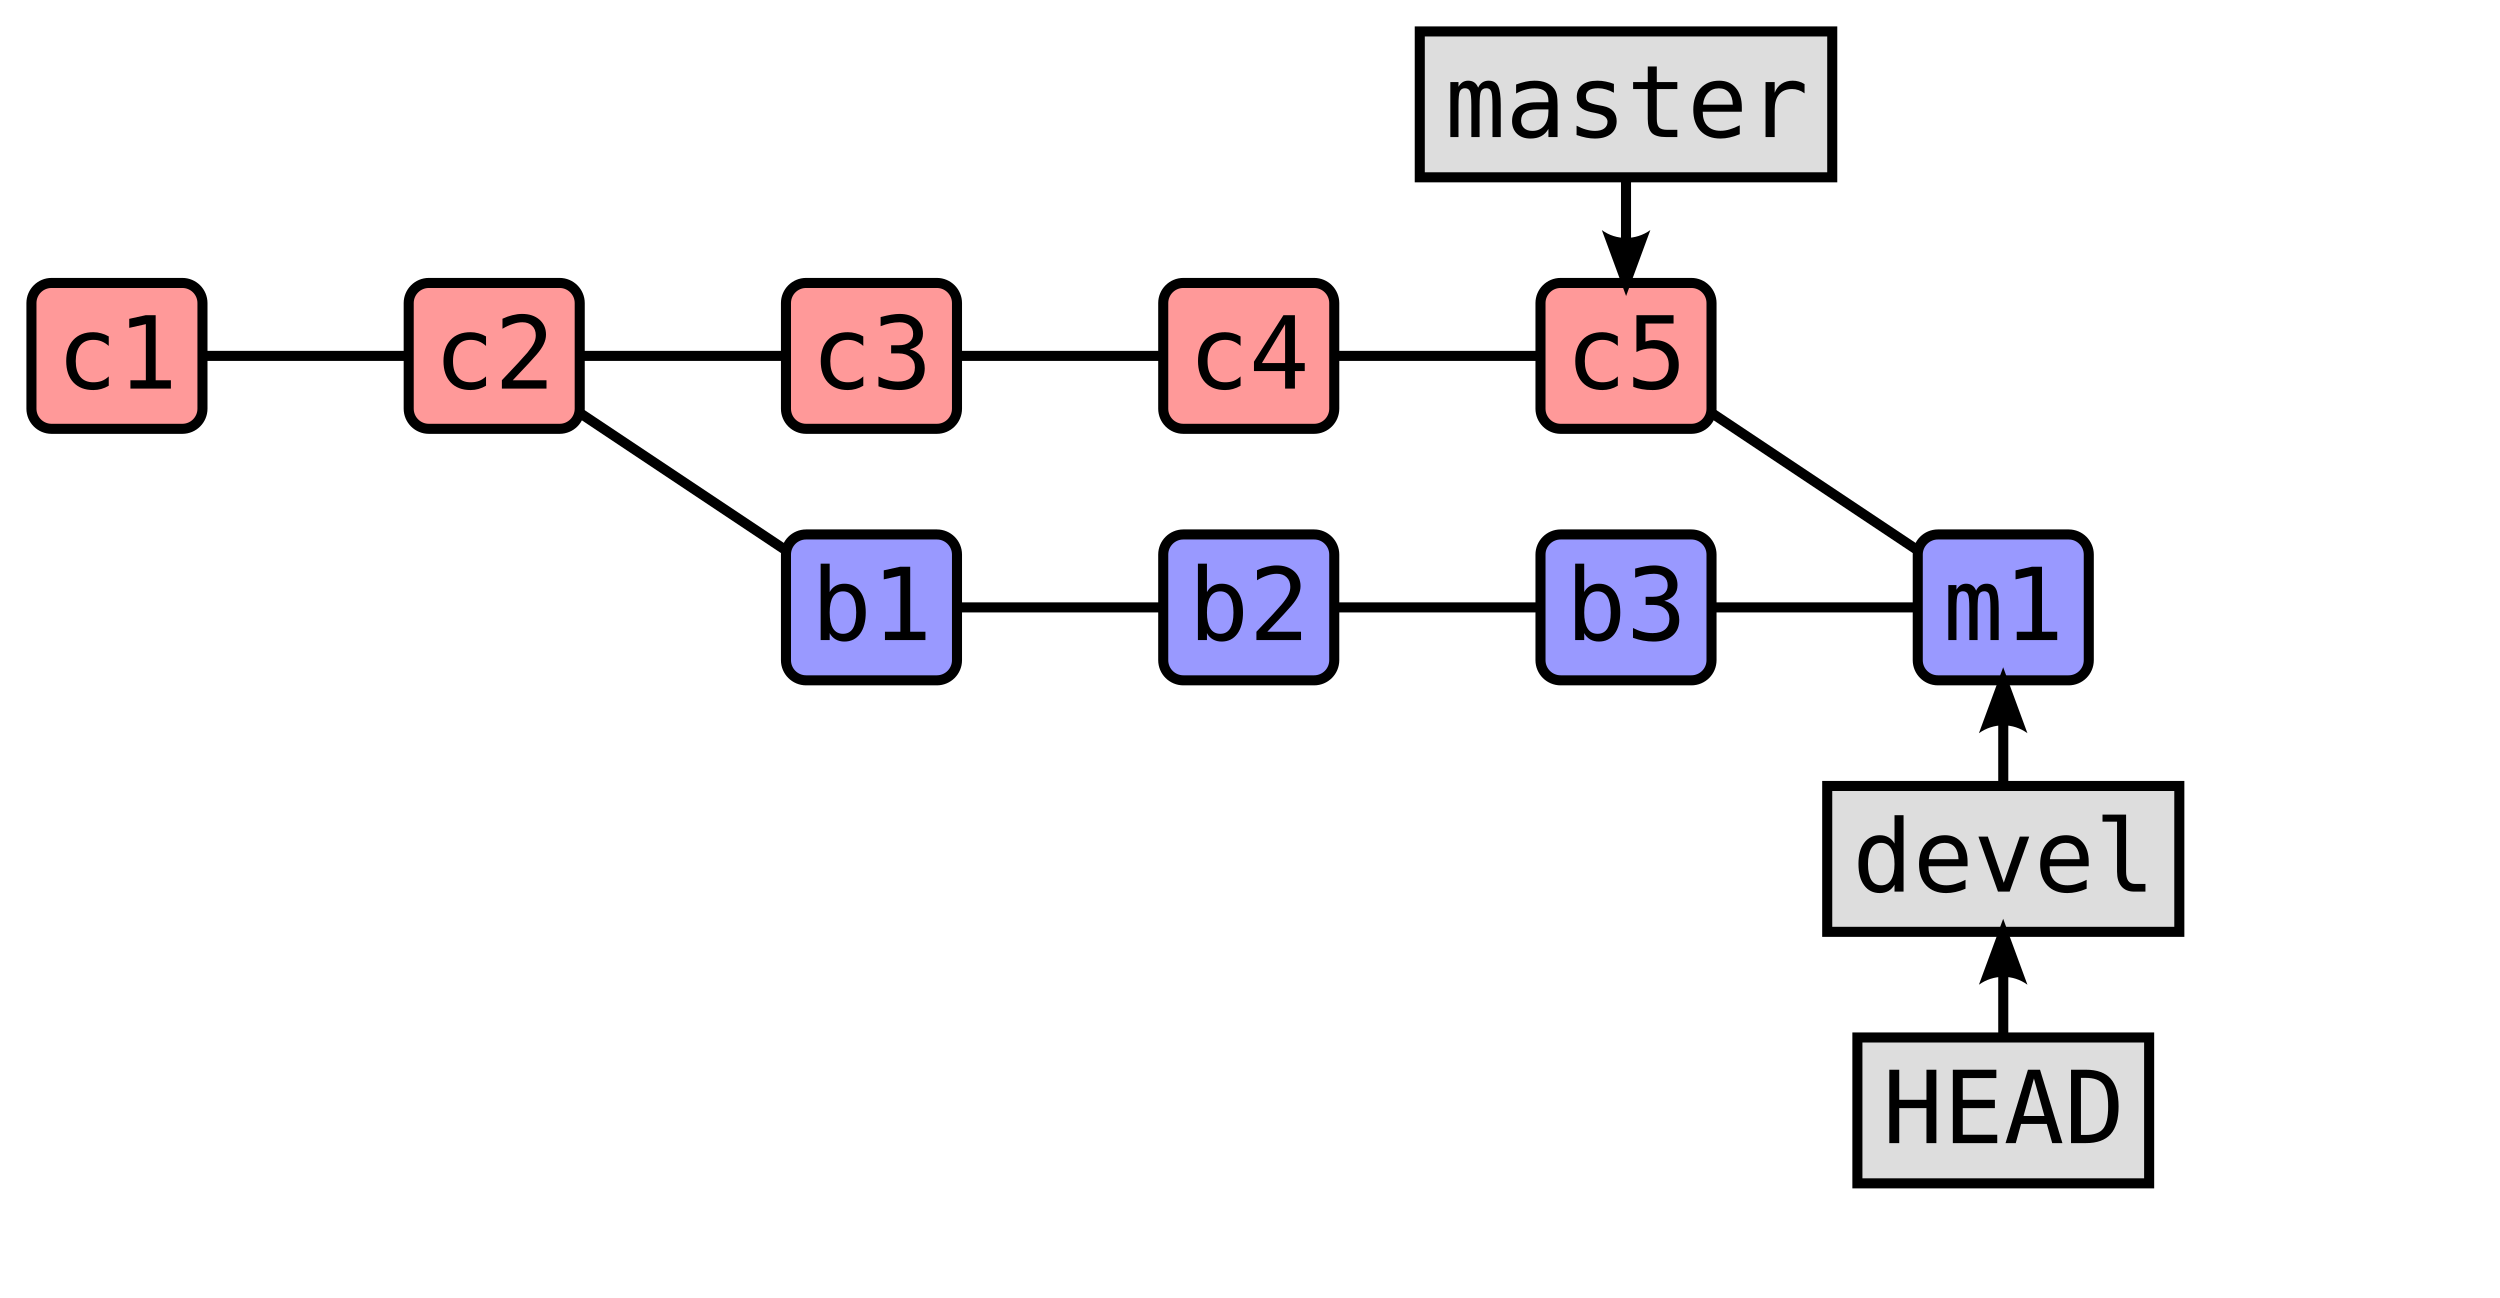
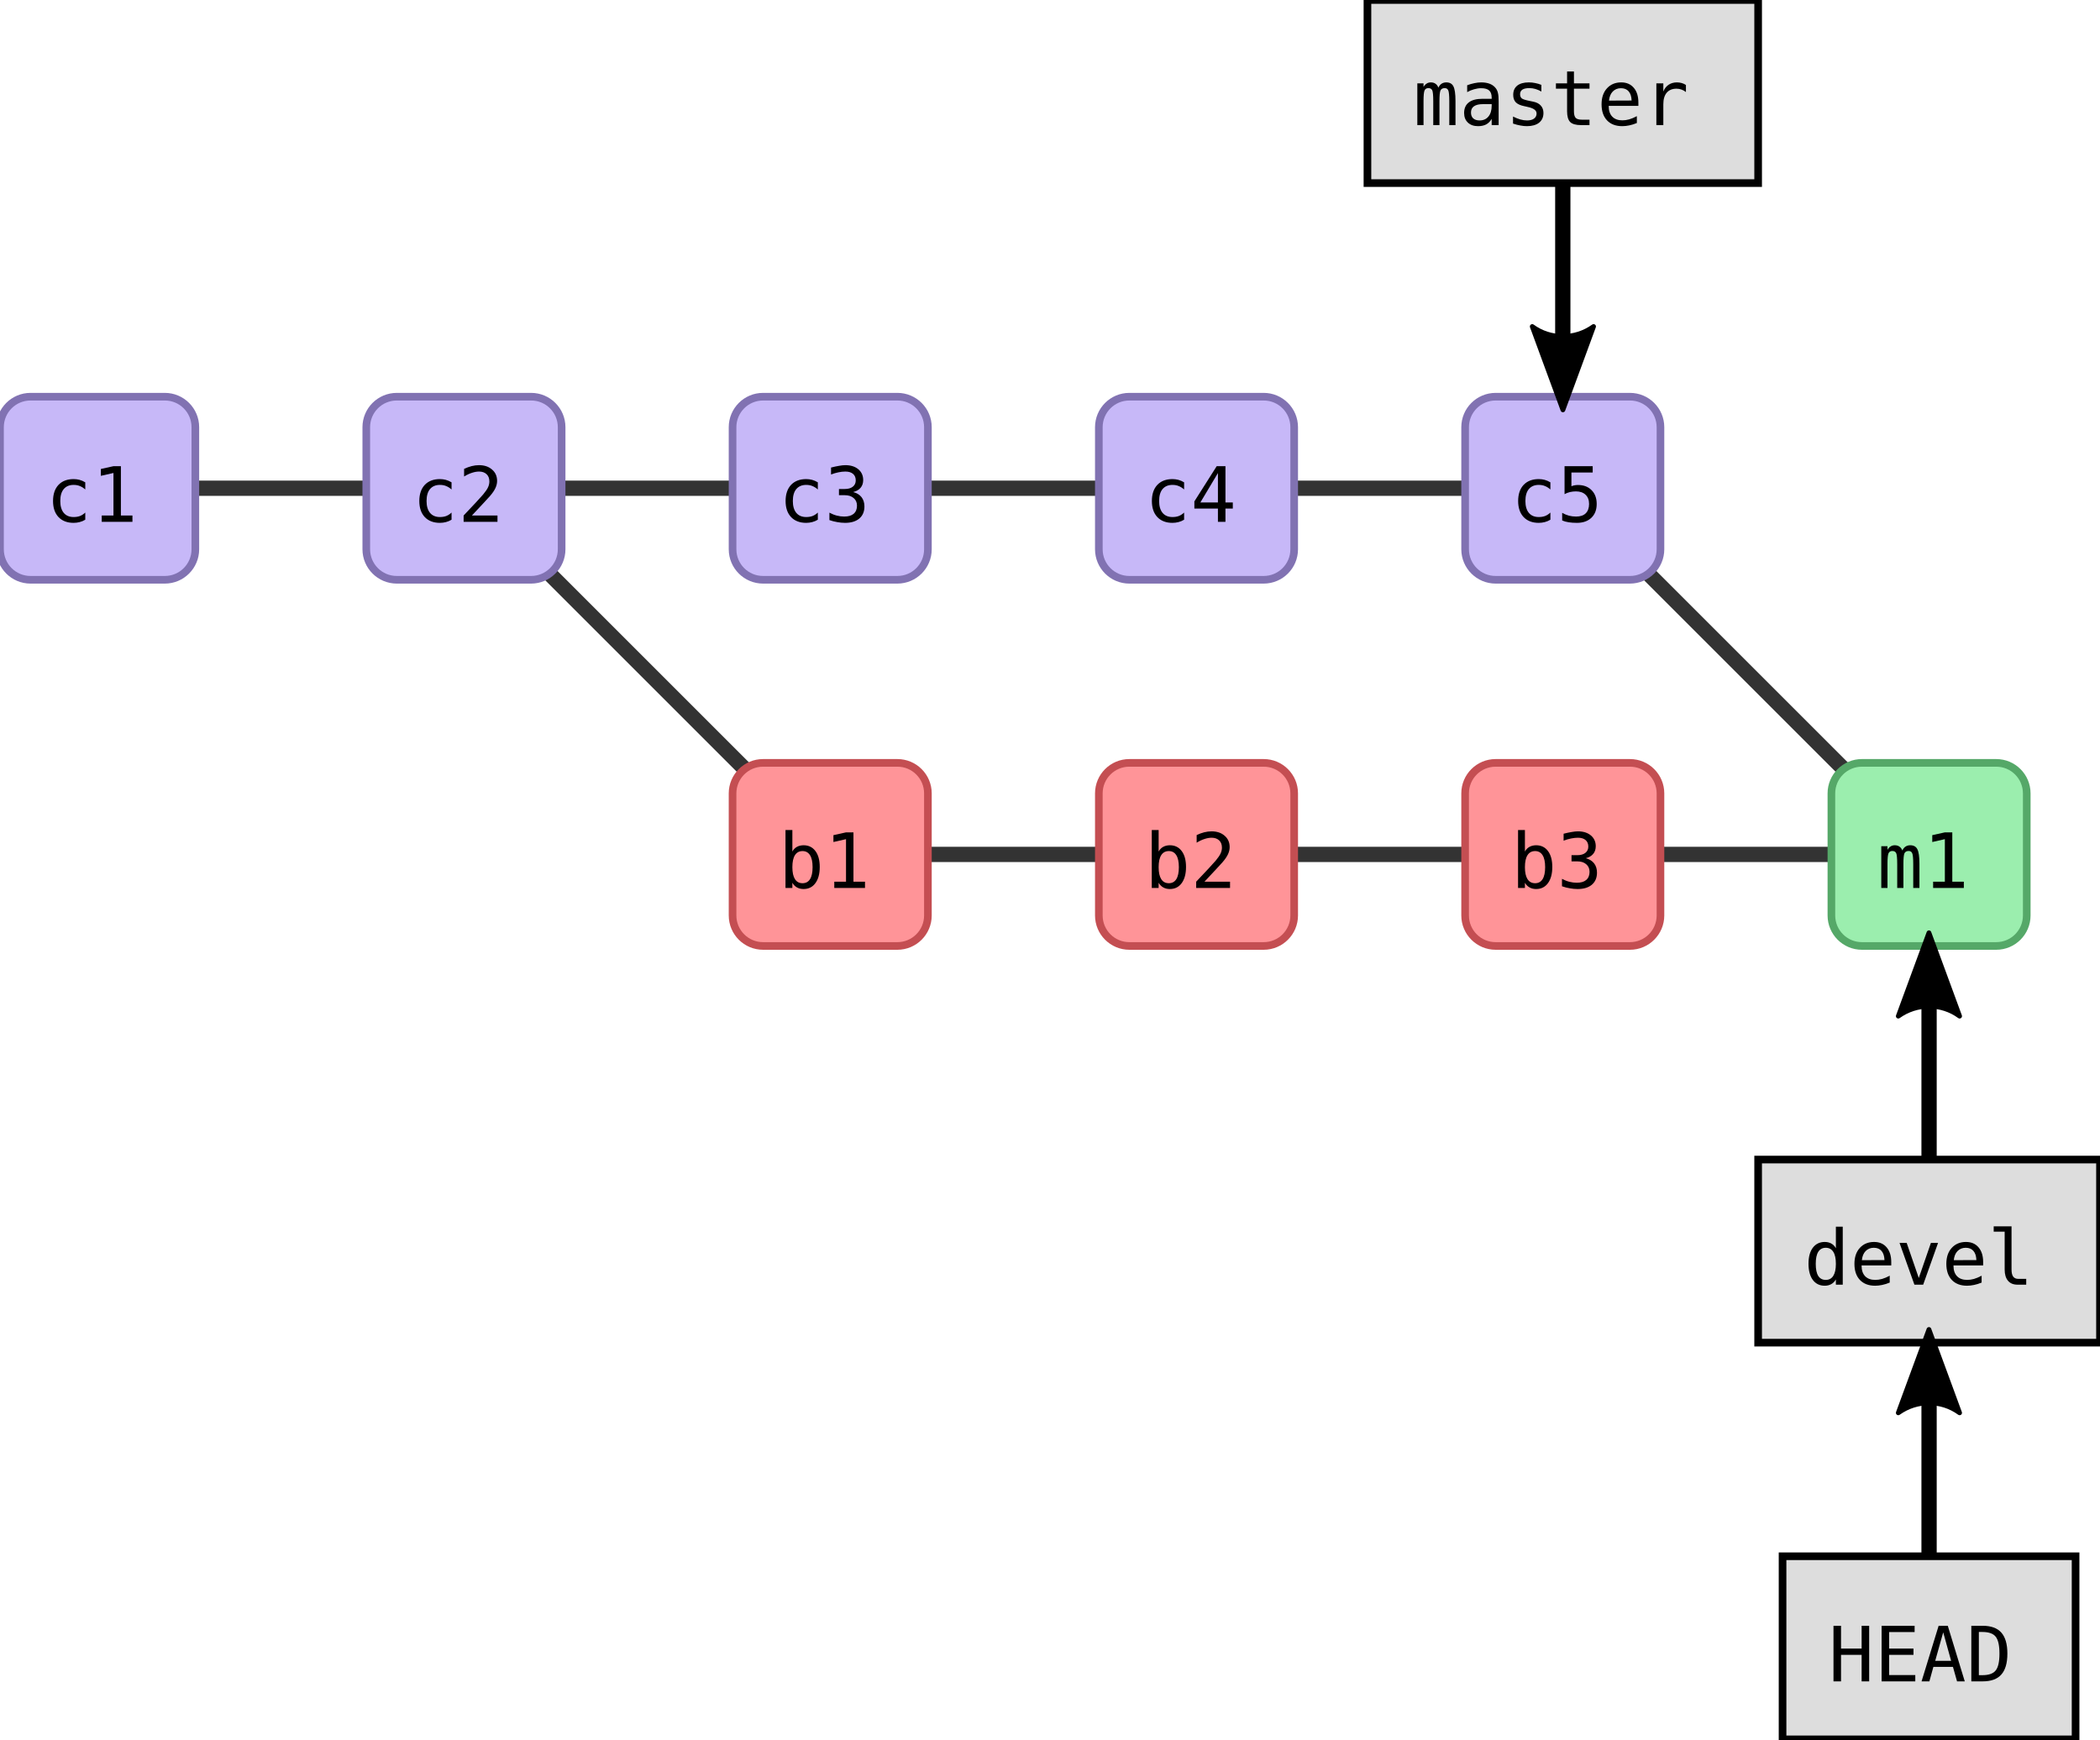
- <svg xmlns="http://www.w3.org/2000/svg" width="397.6" height="206.4" id="svg2" version="1.1">
+ <svg xmlns="http://www.w3.org/2000/svg" width="344.0" height="285.0" id="svg2" version="1.1">
  <defs id="defs4">
-     <marker orient="auto" refY="0.0" refX="0.0" id="Arrow2Mend" style="overflow:visible;">
-       <path id="path3786" style="fill-rule:evenodd;stroke-width:0.625;stroke-linejoin:round;" d="M 8.719,4.034 L -2.207,0.016 L 8.719,-4.002 C 6.973,-1.63 6.983,1.616 8.719,4.034 z " transform="scale(0.6) rotate(180) translate(0,0)" />
+     <marker orient="auto" refY="0.0" refX="0.0" id="fullmarker" style="overflow:visible;">
+       <path style="opacity:1.0;fill:#000000;stroke:#000000;fill-rule:evenodd;stroke-width:0.625;stroke-linejoin:round;" d="M 8.719,4.034 L -2.207,0.016 L 8.719,-4.002 C 6.973,-1.63 6.983,1.616 8.719,4.034 z " transform="scale(0.5) rotate(180) translate(0,0)" />
+     </marker>
+     <marker orient="auto" refY="0.0" refX="0.0" id="ghostmarker" style="overflow:visible;">
+       <path style="opacity:0.2;fill:#000000;stroke:#000000;fill-rule:evenodd;stroke-width:0.625;stroke-linejoin:round;" d="M 8.719,4.034 L -2.207,0.016 L 8.719,-4.002 C 6.973,-1.63 6.983,1.616 8.719,4.034 z " transform="scale(0.5) rotate(180) translate(0,0)" />
    </marker>
  </defs>
-   <g id="layer1">
-     <rect style="fill:#ff9999;stroke:#000000;stroke-width:1.6;stroke-miterlimit:4;stroke-dasharray:none" id="rect2989" width="27.2" height="23.2" x="5" y="45" ry="3.2" />
-     <text xml:space="preserve" style="font-size:16px;font-style:normal;font-weight:normal;line-height:125%;letter-spacing:0px;word-spacing:0px;fill:#000000;fill-opacity:1;stroke:none;font-family:DejaVu Sans Mono" x="9" y="61.8" id="text2985">
-       <tspan id="tspan2987" x="9" y="61.8">c1</tspan>
-     </text>
-   </g>
-   <g id="layer1">
-     <rect style="fill:#ff9999;stroke:#000000;stroke-width:1.6;stroke-miterlimit:4;stroke-dasharray:none" id="rect2989" width="27.2" height="23.2" x="65" y="45" ry="3.2" />
-     <text xml:space="preserve" style="font-size:16px;font-style:normal;font-weight:normal;line-height:125%;letter-spacing:0px;word-spacing:0px;fill:#000000;fill-opacity:1;stroke:none;font-family:DejaVu Sans Mono" x="69" y="61.8" id="text2985">
-       <tspan id="tspan2987" x="69" y="61.8">c2</tspan>
-     </text>
-   </g>
-   <line x1="64.98" y1="56.6" x2="32.22" y2="56.6" style="stroke:#000000; stroke-width:1.6; stroke-opacity:1.0" />
-   <g id="layer1">
-     <rect style="fill:#9999ff;stroke:#000000;stroke-width:1.6;stroke-miterlimit:4;stroke-dasharray:none" id="rect2989" width="27.2" height="23.2" x="125" y="85" ry="3.2" />
-     <text xml:space="preserve" style="font-size:16px;font-style:normal;font-weight:normal;line-height:125%;letter-spacing:0px;word-spacing:0px;fill:#000000;fill-opacity:1;stroke:none;font-family:DejaVu Sans Mono" x="129" y="101.8" id="text2985">
-       <tspan id="tspan2987" x="129" y="101.8">b1</tspan>
-     </text>
-   </g>
-   <line x1="124.98" y1="87.52" x2="92.22" y2="65.68" style="stroke:#000000; stroke-width:1.6; stroke-opacity:1.0" />
-   <g id="layer1">
-     <rect style="fill:#ff9999;stroke:#000000;stroke-width:1.6;stroke-miterlimit:4;stroke-dasharray:none" id="rect2989" width="27.2" height="23.2" x="125" y="45" ry="3.2" />
-     <text xml:space="preserve" style="font-size:16px;font-style:normal;font-weight:normal;line-height:125%;letter-spacing:0px;word-spacing:0px;fill:#000000;fill-opacity:1;stroke:none;font-family:DejaVu Sans Mono" x="129" y="61.8" id="text2985">
-       <tspan id="tspan2987" x="129" y="61.8">c3</tspan>
-     </text>
-   </g>
-   <line x1="124.98" y1="56.6" x2="92.22" y2="56.6" style="stroke:#000000; stroke-width:1.6; stroke-opacity:1.0" />
-   <g id="layer1">
-     <rect style="fill:#9999ff;stroke:#000000;stroke-width:1.6;stroke-miterlimit:4;stroke-dasharray:none" id="rect2989" width="27.2" height="23.2" x="185" y="85" ry="3.2" />
-     <text xml:space="preserve" style="font-size:16px;font-style:normal;font-weight:normal;line-height:125%;letter-spacing:0px;word-spacing:0px;fill:#000000;fill-opacity:1;stroke:none;font-family:DejaVu Sans Mono" x="189" y="101.8" id="text2985">
-       <tspan id="tspan2987" x="189" y="101.8">b2</tspan>
-     </text>
-   </g>
-   <line x1="184.98" y1="96.6" x2="152.22" y2="96.6" style="stroke:#000000; stroke-width:1.6; stroke-opacity:1.0" />
-   <g id="layer1">
-     <rect style="fill:#ff9999;stroke:#000000;stroke-width:1.6;stroke-miterlimit:4;stroke-dasharray:none" id="rect2989" width="27.2" height="23.2" x="185" y="45" ry="3.2" />
-     <text xml:space="preserve" style="font-size:16px;font-style:normal;font-weight:normal;line-height:125%;letter-spacing:0px;word-spacing:0px;fill:#000000;fill-opacity:1;stroke:none;font-family:DejaVu Sans Mono" x="189" y="61.8" id="text2985">
-       <tspan id="tspan2987" x="189" y="61.8">c4</tspan>
-     </text>
-   </g>
-   <line x1="184.98" y1="56.6" x2="152.22" y2="56.6" style="stroke:#000000; stroke-width:1.6; stroke-opacity:1.0" />
-   <g id="layer1">
-     <rect style="fill:#9999ff;stroke:#000000;stroke-width:1.6;stroke-miterlimit:4;stroke-dasharray:none" id="rect2989" width="27.2" height="23.2" x="245" y="85" ry="3.2" />
-     <text xml:space="preserve" style="font-size:16px;font-style:normal;font-weight:normal;line-height:125%;letter-spacing:0px;word-spacing:0px;fill:#000000;fill-opacity:1;stroke:none;font-family:DejaVu Sans Mono" x="249" y="101.8" id="text2985">
-       <tspan id="tspan2987" x="249" y="101.8">b3</tspan>
-     </text>
-   </g>
-   <line x1="244.98" y1="96.6" x2="212.22" y2="96.6" style="stroke:#000000; stroke-width:1.6; stroke-opacity:1.0" />
-   <g id="layer1">
-     <rect style="fill:#ff9999;stroke:#000000;stroke-width:1.6;stroke-miterlimit:4;stroke-dasharray:none" id="rect2989" width="27.2" height="23.2" x="245" y="45" ry="3.2" />
-     <text xml:space="preserve" style="font-size:16px;font-style:normal;font-weight:normal;line-height:125%;letter-spacing:0px;word-spacing:0px;fill:#000000;fill-opacity:1;stroke:none;font-family:DejaVu Sans Mono" x="249" y="61.8" id="text2985">
-       <tspan id="tspan2987" x="249" y="61.8">c5</tspan>
-     </text>
-   </g>
-   <line x1="244.98" y1="56.6" x2="212.22" y2="56.6" style="stroke:#000000; stroke-width:1.6; stroke-opacity:1.0" />
-   <g id="layer1">
-     <rect style="fill:#dddddd;stroke:#000000;stroke-width:1.6;stroke-miterlimit:4;stroke-dasharray:none" id="rect2989" width="65.6" height="23.2" x="225.8" y="5" ry="0" />
-     <text xml:space="preserve" style="font-size:16px;font-style:normal;font-weight:normal;line-height:125%;letter-spacing:0px;word-spacing:0px;fill:#000000;fill-opacity:1;stroke:none;font-family:DejaVu Sans Mono" x="229.8" y="21.8" id="text2985">
-       <tspan id="tspan2987" x="229.8" y="21.8">master</tspan>
-     </text>
-   </g>
-   <g id="layer1">
-     <path style="fill:none;stroke:#000000;stroke-width:1.6;stroke-linecap:butt;stroke-linejoin:miter;stroke-opacity:1;marker-end:url(#Arrow2Mend);stroke-miterlimit:4;stroke-dasharray:none" d="M 258.6,28.24 258.6,44.96" id="path2985" />
-   </g>
-   <g id="layer1">
-     <rect style="fill:#9999ff;stroke:#000000;stroke-width:1.6;stroke-miterlimit:4;stroke-dasharray:none" id="rect2989" width="27.2" height="23.2" x="305" y="85" ry="3.2" />
-     <text xml:space="preserve" style="font-size:16px;font-style:normal;font-weight:normal;line-height:125%;letter-spacing:0px;word-spacing:0px;fill:#000000;fill-opacity:1;stroke:none;font-family:DejaVu Sans Mono" x="309" y="101.8" id="text2985">
-       <tspan id="tspan2987" x="309" y="101.8">m1</tspan>
-     </text>
-   </g>
-   <line x1="304.98" y1="96.6" x2="272.22" y2="96.6" style="stroke:#000000; stroke-width:1.6; stroke-opacity:1.0" />
-   <line x1="304.98" y1="87.52" x2="272.22" y2="65.68" style="stroke:#000000; stroke-width:1.6; stroke-opacity:1.0" />
-   <g id="layer1">
-     <rect style="fill:#dddddd;stroke:#000000;stroke-width:1.6;stroke-miterlimit:4;stroke-dasharray:none" id="rect2989" width="56" height="23.2" x="290.6" y="125" ry="0" />
-     <text xml:space="preserve" style="font-size:16px;font-style:normal;font-weight:normal;line-height:125%;letter-spacing:0px;word-spacing:0px;fill:#000000;fill-opacity:1;stroke:none;font-family:DejaVu Sans Mono" x="294.6" y="141.8" id="text2985">
-       <tspan id="tspan2987" x="294.6" y="141.8">devel</tspan>
-     </text>
-   </g>
-   <g id="layer1">
-     <path style="fill:none;stroke:#000000;stroke-width:1.6;stroke-linecap:butt;stroke-linejoin:miter;stroke-opacity:1;marker-end:url(#Arrow2Mend);stroke-miterlimit:4;stroke-dasharray:none" d="M 318.6,124.96 318.6,108.24" id="path2985" />
-   </g>
-   <g id="layer1">
-     <rect style="fill:#dddddd;stroke:#000000;stroke-width:1.6;stroke-miterlimit:4;stroke-dasharray:none" id="rect2989" width="46.4" height="23.2" x="295.4" y="165" ry="0" />
-     <text xml:space="preserve" style="font-size:16px;font-style:normal;font-weight:normal;line-height:125%;letter-spacing:0px;word-spacing:0px;fill:#000000;fill-opacity:1;stroke:none;font-family:DejaVu Sans Mono" x="299.4" y="181.8" id="text2985">
-       <tspan id="tspan2987" x="299.4" y="181.8">HEAD</tspan>
-     </text>
-   </g>
-   <g id="layer1">
-     <path style="fill:none;stroke:#000000;stroke-width:1.6;stroke-linecap:butt;stroke-linejoin:miter;stroke-opacity:1;marker-end:url(#Arrow2Mend);stroke-miterlimit:4;stroke-dasharray:none" d="M 318.6,164.96 318.6,148.24" id="path2985" />
+   <g transform="translate(-0.0,65.0) rotate(0)" id="layer1">
+     <line x1="136.0" y1="15.0" x2="196.0" y2="15.0" style="stroke:#000000;                         stroke-width:2.5;                         stroke-opacity:0.8" />
+     <line x1="196.0" y1="75.0" x2="256.0" y2="75.0" style="stroke:#000000;                         stroke-width:2.5;                         stroke-opacity:0.8" />
+     <line x1="196.0" y1="15.0" x2="256.0" y2="15.0" style="stroke:#000000;                         stroke-width:2.5;                         stroke-opacity:0.8" />
+     <line x1="256.0" y1="15.0" x2="316.0" y2="75.0" style="stroke:#000000;                         stroke-width:2.5;                         stroke-opacity:0.8" />
+     <line x1="136.0" y1="75.0" x2="196.0" y2="75.0" style="stroke:#000000;                         stroke-width:2.5;                         stroke-opacity:0.8" />
+     <line x1="256.0" y1="75.0" x2="316.0" y2="75.0" style="stroke:#000000;                         stroke-width:2.5;                         stroke-opacity:0.8" />
+     <line x1="16.0" y1="15.0" x2="76.0" y2="15.0" style="stroke:#000000;                         stroke-width:2.5;                         stroke-opacity:0.8" />
+     <line x1="76.0" y1="15.0" x2="136.0" y2="15.0" style="stroke:#000000;                         stroke-width:2.5;                         stroke-opacity:0.8" />
+     <line x1="76.0" y1="15.0" x2="136.0" y2="75.0" style="stroke:#000000;                         stroke-width:2.5;                         stroke-opacity:0.8" />
+     <rect style="fill:#c7b8f8;                         stroke:#8172B2;                         stroke-width:1.25;                         stroke-miterlimit:4;                         stroke-opacity:1.0;                         stroke-dasharray:none" width="32.0" height="30.0" x="120.0" y="0.0" ry="5.0" />
+     <text style="font-size:12.5px;                         font-style:normal;                         font-weight:normal;                         line-height:125%%;                         letter-spacing:0px;                         word-spacing:0px;                         fill:#000000;                         fill-opacity:1.0;                         stroke:none;                         font-family:DejaVu Sans Mono" x="127.5" y="20.5">c3</text>
+     <rect style="fill:#ff9498;                         stroke:#C44E52;                         stroke-width:1.25;                         stroke-miterlimit:4;                         stroke-opacity:1.0;                         stroke-dasharray:none" width="32.0" height="30.0" x="180.0" y="60.0" ry="5.0" />
+     <text style="font-size:12.5px;                         font-style:normal;                         font-weight:normal;                         line-height:125%%;                         letter-spacing:0px;                         word-spacing:0px;                         fill:#000000;                         fill-opacity:1.0;                         stroke:none;                         font-family:DejaVu Sans Mono" x="187.5" y="80.5">b2</text>
+     <rect style="fill:#c7b8f8;                         stroke:#8172B2;                         stroke-width:1.25;                         stroke-miterlimit:4;                         stroke-opacity:1.0;                         stroke-dasharray:none" width="32.0" height="30.0" x="180.0" y="0.0" ry="5.0" />
+     <text style="font-size:12.5px;                         font-style:normal;                         font-weight:normal;                         line-height:125%%;                         letter-spacing:0px;                         word-spacing:0px;                         fill:#000000;                         fill-opacity:1.0;                         stroke:none;                         font-family:DejaVu Sans Mono" x="187.5" y="20.5">c4</text>
+     <rect style="fill:#9beeae;                         stroke:#55A868;                         stroke-width:1.25;                         stroke-miterlimit:4;                         stroke-opacity:1.0;                         stroke-dasharray:none" width="32.0" height="30.0" x="300.0" y="60.0" ry="5.0" />
+     <text style="font-size:12.5px;                         font-style:normal;                         font-weight:normal;                         line-height:125%%;                         letter-spacing:0px;                         word-spacing:0px;                         fill:#000000;                         fill-opacity:1.0;                         stroke:none;                         font-family:DejaVu Sans Mono" x="307.5" y="80.5">m1</text>
+     <rect style="fill:#c7b8f8;                         stroke:#8172B2;                         stroke-width:1.25;                         stroke-miterlimit:4;                         stroke-opacity:1.0;                         stroke-dasharray:none" width="32.0" height="30.0" x="240.0" y="0.0" ry="5.0" />
+     <text style="font-size:12.5px;                         font-style:normal;                         font-weight:normal;                         line-height:125%%;                         letter-spacing:0px;                         word-spacing:0px;                         fill:#000000;                         fill-opacity:1.0;                         stroke:none;                         font-family:DejaVu Sans Mono" x="247.5" y="20.5">c5</text>
+     <rect style="fill:#ff9498;                         stroke:#C44E52;                         stroke-width:1.25;                         stroke-miterlimit:4;                         stroke-opacity:1.0;                         stroke-dasharray:none" width="32.0" height="30.0" x="120.0" y="60.0" ry="5.0" />
+     <text style="font-size:12.5px;                         font-style:normal;                         font-weight:normal;                         line-height:125%%;                         letter-spacing:0px;                         word-spacing:0px;                         fill:#000000;                         fill-opacity:1.0;                         stroke:none;                         font-family:DejaVu Sans Mono" x="127.5" y="80.5">b1</text>
+     <rect style="fill:#ff9498;                         stroke:#C44E52;                         stroke-width:1.25;                         stroke-miterlimit:4;                         stroke-opacity:1.0;                         stroke-dasharray:none" width="32.0" height="30.0" x="240.0" y="60.0" ry="5.0" />
+     <text style="font-size:12.5px;                         font-style:normal;                         font-weight:normal;                         line-height:125%%;                         letter-spacing:0px;                         word-spacing:0px;                         fill:#000000;                         fill-opacity:1.0;                         stroke:none;                         font-family:DejaVu Sans Mono" x="247.5" y="80.5">b3</text>
+     <rect style="fill:#c7b8f8;                         stroke:#8172B2;                         stroke-width:1.25;                         stroke-miterlimit:4;                         stroke-opacity:1.0;                         stroke-dasharray:none" width="32.0" height="30.0" x="0.0" y="0.0" ry="5.0" />
+     <text style="font-size:12.5px;                         font-style:normal;                         font-weight:normal;                         line-height:125%%;                         letter-spacing:0px;                         word-spacing:0px;                         fill:#000000;                         fill-opacity:1.0;                         stroke:none;                         font-family:DejaVu Sans Mono" x="7.5" y="20.5">c1</text>
+     <rect style="fill:#c7b8f8;                         stroke:#8172B2;                         stroke-width:1.25;                         stroke-miterlimit:4;                         stroke-opacity:1.0;                         stroke-dasharray:none" width="32.0" height="30.0" x="60.0" y="0.0" ry="5.0" />
+     <text style="font-size:12.5px;                         font-style:normal;                         font-weight:normal;                         line-height:125%%;                         letter-spacing:0px;                         word-spacing:0px;                         fill:#000000;                         fill-opacity:1.0;                         stroke:none;                         font-family:DejaVu Sans Mono" x="67.5" y="20.5">c2</text>
+     <path style="fill:none;                  stroke:#000000;                  stroke-width:2.5;                  stroke-linecap:butt;                  stroke-linejoin:miter;                  stroke-opacity:1.0;                  marker-end:url(#fullmarker);                  stroke-miterlimit:4;                  stroke-dasharray:none" d="M 316.0,140.0 316.0,90.6" />
+     <rect style="fill:#dddddd;                         stroke:#000000;                         stroke-width:1.25;                         stroke-miterlimit:4;                         stroke-opacity:1.0;                         stroke-dasharray:none" width="56.0" height="30.0" x="288.0" y="125.0" ry="0.0" />
+     <text style="font-size:12.5px;                         font-style:normal;                         font-weight:normal;                         line-height:125%%;                         letter-spacing:0px;                         word-spacing:0px;                         fill:#000000;                         fill-opacity:1.0;                         stroke:none;                         font-family:DejaVu Sans Mono" x="295.5" y="145.5">devel</text>
+     <path style="fill:none;                  stroke:#000000;                  stroke-width:2.5;                  stroke-linecap:butt;                  stroke-linejoin:miter;                  stroke-opacity:1.0;                  marker-end:url(#fullmarker);                  stroke-miterlimit:4;                  stroke-dasharray:none" d="M 316.0,205.0 316.0,155.6" />
+     <rect style="fill:#dddddd;                         stroke:#000000;                         stroke-width:1.25;                         stroke-miterlimit:4;                         stroke-opacity:1.0;                         stroke-dasharray:none" width="48.0" height="30.0" x="292.0" y="190.0" ry="0.0" />
+     <text style="font-size:12.5px;                         font-style:normal;                         font-weight:normal;                         line-height:125%%;                         letter-spacing:0px;                         word-spacing:0px;                         fill:#000000;                         fill-opacity:1.0;                         stroke:none;                         font-family:DejaVu Sans Mono" x="299.5" y="210.5">HEAD</text>
+     <path style="fill:none;                  stroke:#000000;                  stroke-width:2.5;                  stroke-linecap:butt;                  stroke-linejoin:miter;                  stroke-opacity:1.0;                  marker-end:url(#fullmarker);                  stroke-miterlimit:4;                  stroke-dasharray:none" d="M 256.0,-50.0 256.0,-0.6" />
+     <rect style="fill:#dddddd;                         stroke:#000000;                         stroke-width:1.25;                         stroke-miterlimit:4;                         stroke-opacity:1.0;                         stroke-dasharray:none" width="64.0" height="30.0" x="224.0" y="-65.0" ry="0.0" />
+     <text style="font-size:12.5px;                         font-style:normal;                         font-weight:normal;                         line-height:125%%;                         letter-spacing:0px;                         word-spacing:0px;                         fill:#000000;                         fill-opacity:1.0;                         stroke:none;                         font-family:DejaVu Sans Mono" x="231.5" y="-44.5">master</text>
  </g>
</svg>
